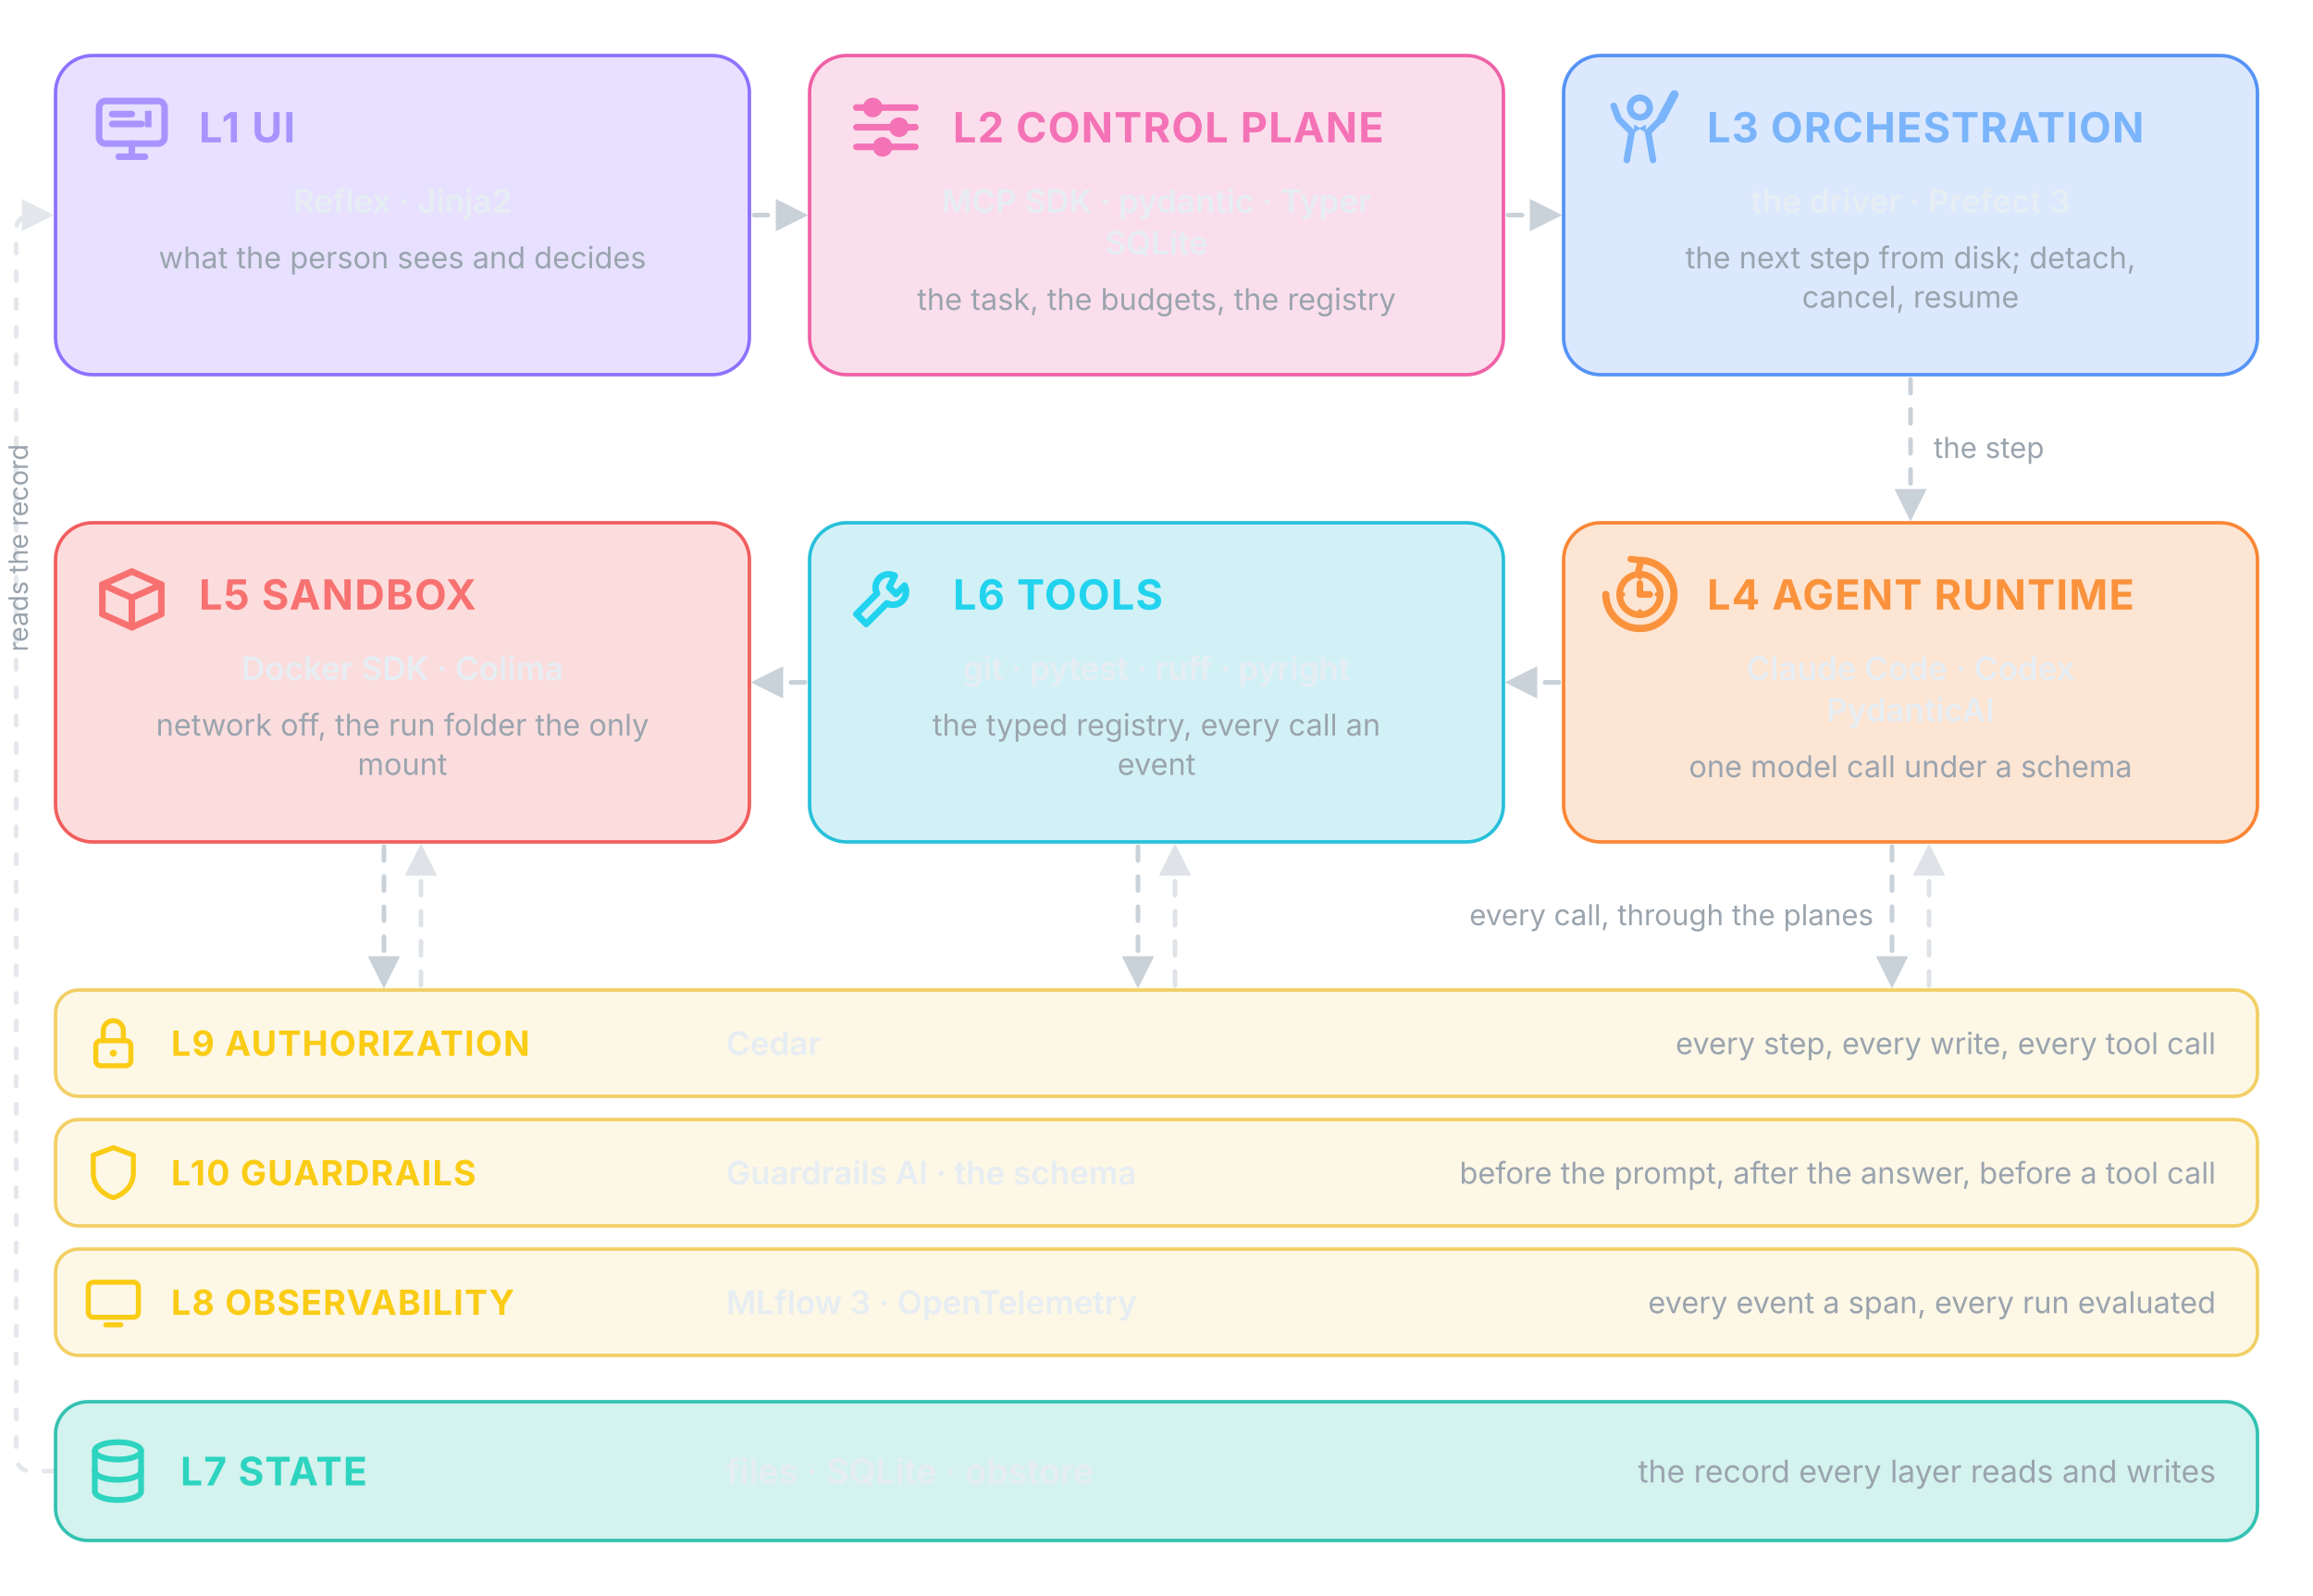
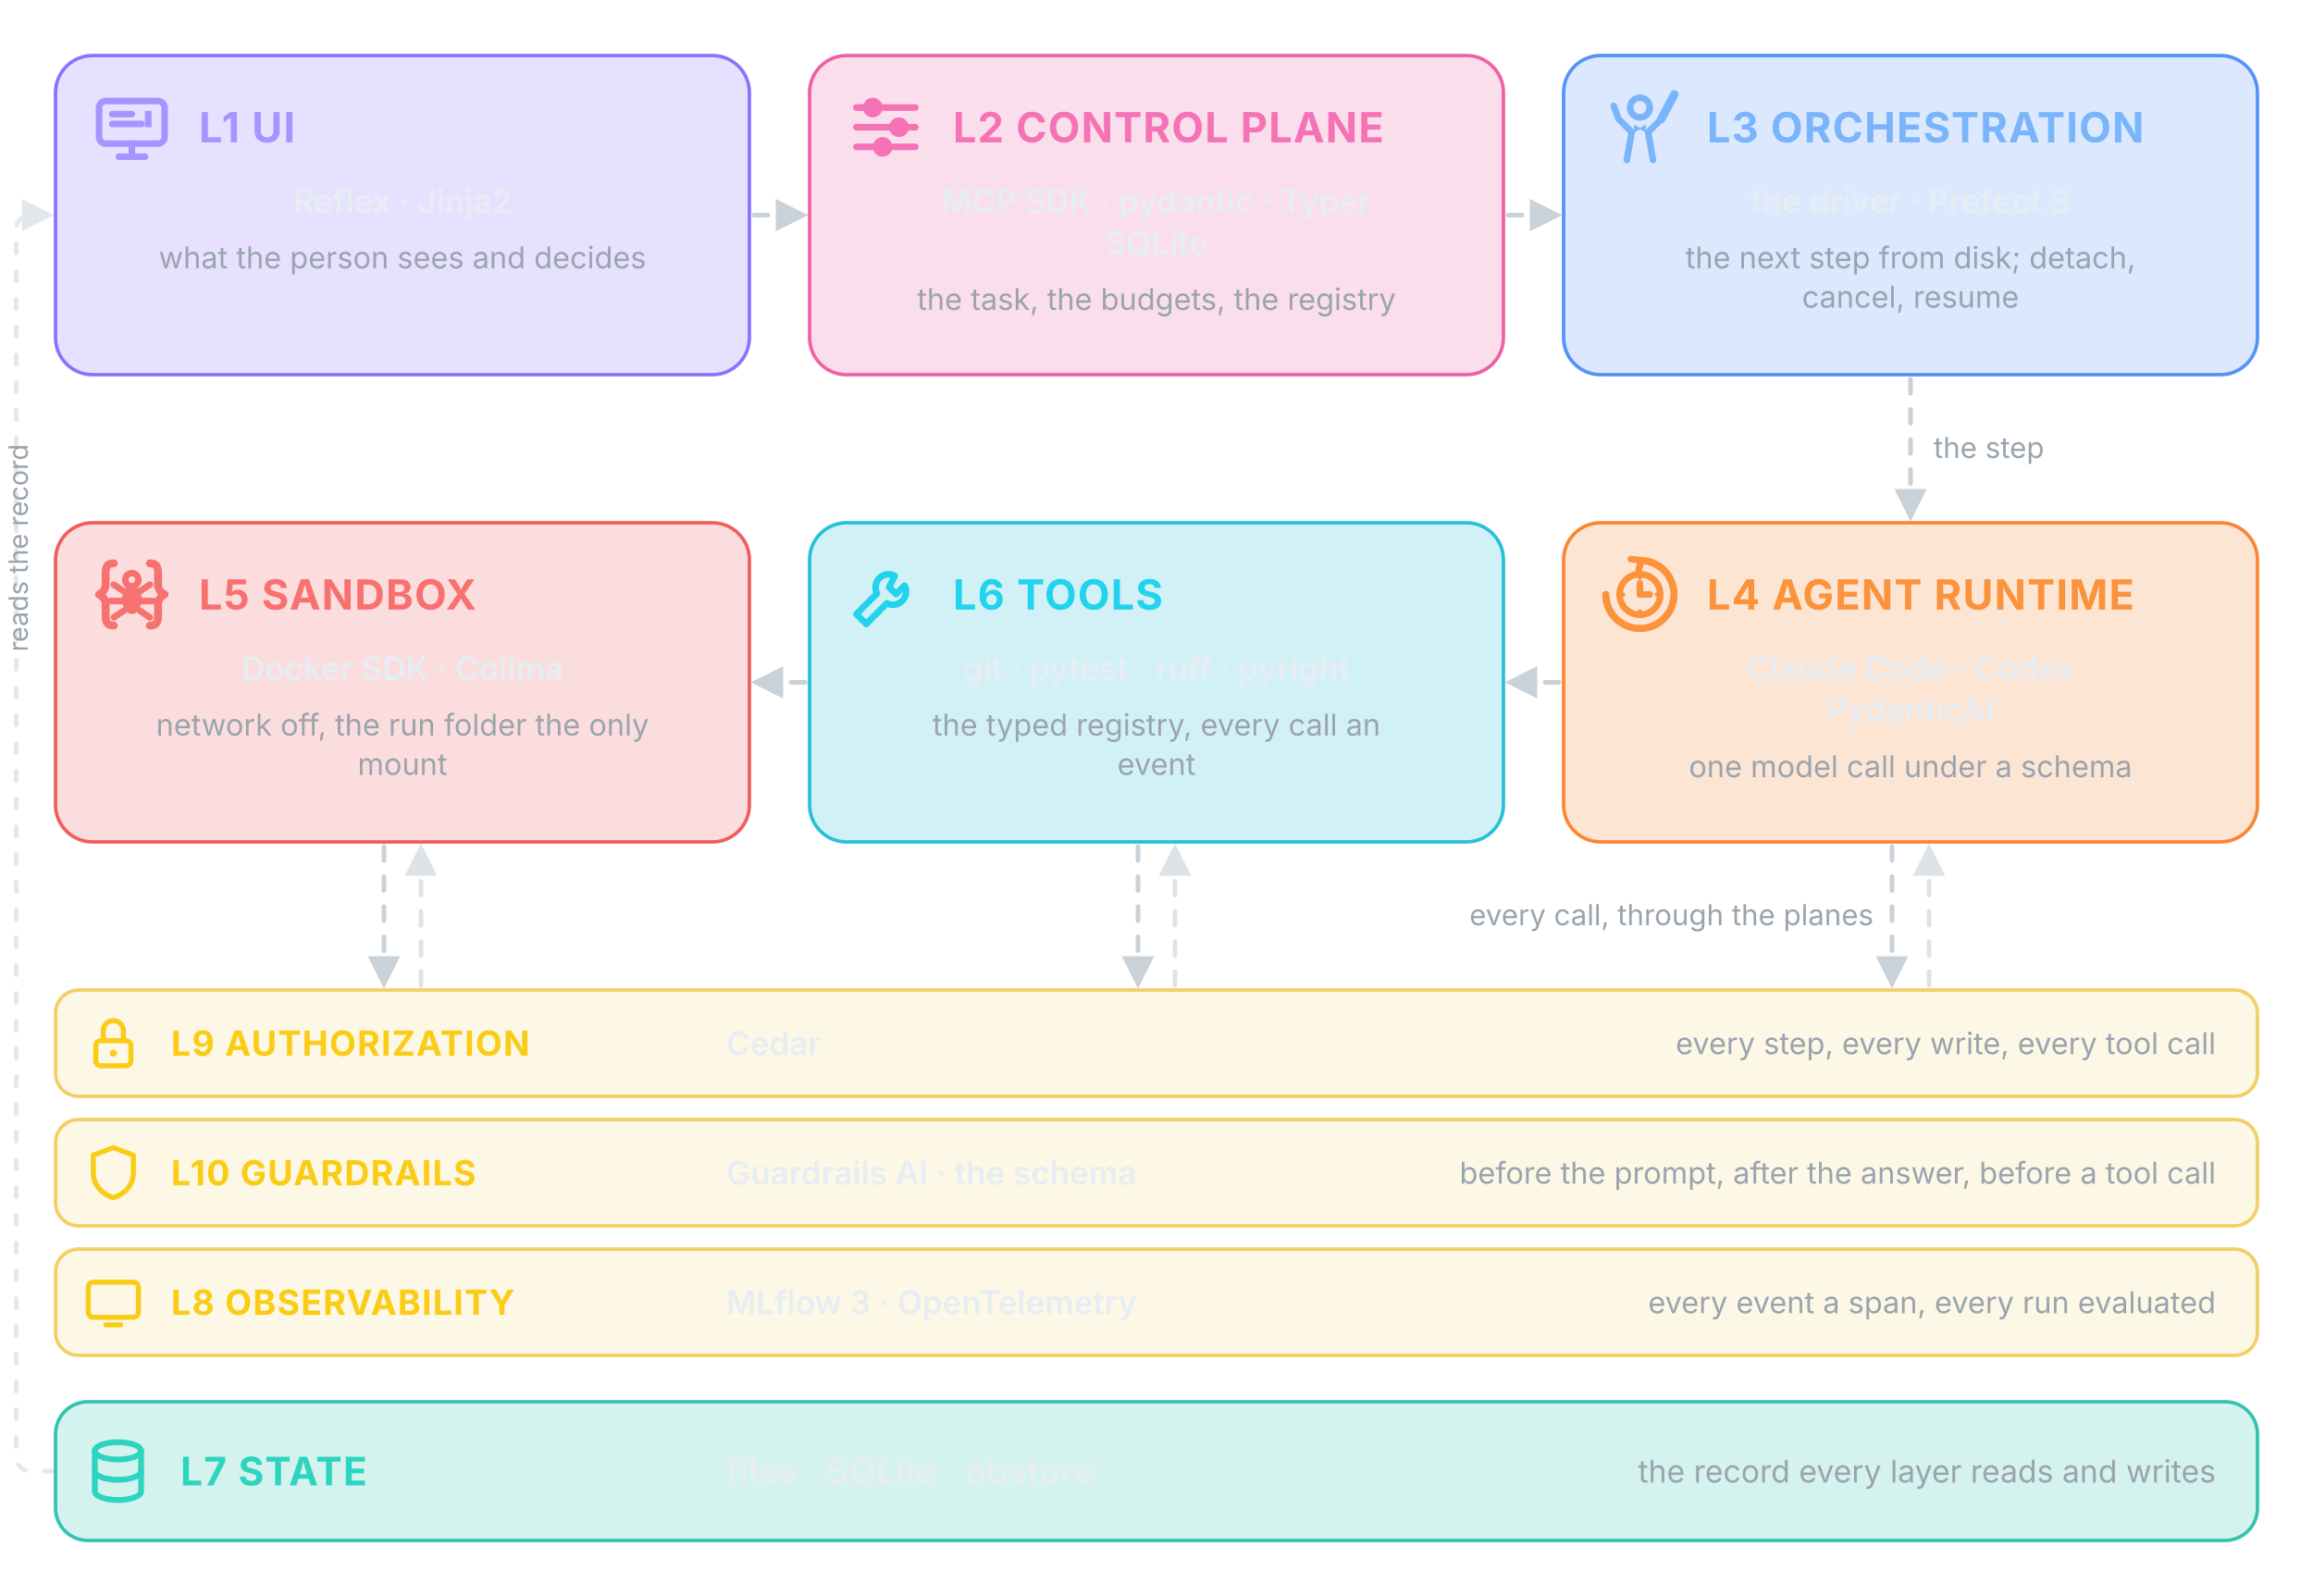
<svg xmlns="http://www.w3.org/2000/svg" viewBox="0 0 1000 690" width="1000" height="690" font-family="Inter, -apple-system, 'Segoe UI', Helvetica, Arial, sans-serif">
  <defs>
    <marker id="ah" viewBox="0 0 10 10" refX="9" refY="5" markerWidth="7" markerHeight="7" orient="auto-start-reverse">
      <path d="M0,0 L10,5 L0,10 z" fill="#c9d1d9" />
    </marker>
  </defs>
  <rect x="24" y="24" width="300" height="138" rx="16" fill="rgba(124,92,255,0.18)" stroke="rgba(124,92,255,0.85)" stroke-width="1.5" />
  <g transform="translate(40,38) scale(1.41667)" fill="none" stroke="#a894ff" stroke-width="2" stroke-linecap="round" stroke-linejoin="round">
    <rect x="2" y="4" width="20" height="13" rx="2" />
    <path d="M8 21h8M12 17v4" />
    <path d="M6 8h6M6 11h9" />
    <rect x="16" y="7" width="2" height="5" fill="#a894ff" stroke="none">
      <animate attributeName="opacity" values="1;0;1" dur="0.8s" repeatCount="indefinite" />
    </rect>
  </g>
  <text x="86" y="55" dominant-baseline="central" font-size="18" font-weight="700" letter-spacing="0.5" fill="#a894ff">L1  UI</text>
  <text x="174" y="92" text-anchor="middle" font-size="14" font-weight="600" fill="#e6edf3">Reflex · Jinja2</text>
  <text x="174" y="116" text-anchor="middle" font-size="13" fill="#9aa4ae">what the person sees and decides</text>
  <rect x="350" y="24" width="300" height="138" rx="16" fill="rgba(236,72,153,0.18)" stroke="rgba(236,72,153,0.85)" stroke-width="1.5" />
  <g transform="translate(366,38) scale(1.41667)" fill="none" stroke="#f472b6" stroke-width="2" stroke-linecap="round" stroke-linejoin="round">
    <path d="M3 6h18M3 12h18M3 18h18" />
    <circle cx="8" cy="6" r="2" fill="#f472b6">
      <animate attributeName="cx" values="8;14;8" dur="2s" repeatCount="indefinite" />
    </circle>
    <circle cx="16" cy="12" r="2" fill="#f472b6">
      <animate attributeName="cx" values="16;9;16" dur="2.5s" repeatCount="indefinite" />
    </circle>
    <circle cx="11" cy="18" r="2" fill="#f472b6">
      <animate attributeName="cx" values="11;17;11" dur="3s" repeatCount="indefinite" />
    </circle>
  </g>
  <text x="412" y="55" dominant-baseline="central" font-size="18" font-weight="700" letter-spacing="0.5" fill="#f472b6">L2  CONTROL PLANE</text>
  <text x="500" y="92" text-anchor="middle" font-size="14" font-weight="600" fill="#e6edf3">MCP SDK · pydantic · Typer</text>
  <text x="500" y="110" text-anchor="middle" font-size="14" font-weight="600" fill="#e6edf3">SQLite</text>
  <text x="500" y="134" text-anchor="middle" font-size="13" fill="#9aa4ae">the task, the budgets, the registry</text>
  <rect x="676" y="24" width="300" height="138" rx="16" fill="rgba(59,130,246,0.18)" stroke="rgba(59,130,246,0.85)" stroke-width="1.5" />
  <g transform="translate(692,38) scale(1.41667)" fill="none" stroke="#7ab4fb" stroke-width="2" stroke-linecap="round" stroke-linejoin="round">
    <circle cx="12" cy="6" r="3" />
    <path d="M10.2 11.2l1.8 1 1.8-1v2.4l-1.8-1-1.8 1z" fill="#7ab4fb" stroke="none" />
    <path d="M9.5 13.5L8 22M14.5 13.5L16 22" />
    <g>
      <path d="M9 13L5.5 9.5 4 5.5" />
      <animateTransform attributeName="transform" type="rotate" values="0 9 13;9 9 13;0 9 13;-7 9 13;0 9 13" dur="1.2s" repeatCount="indefinite" />
    </g>
    <g>
      <path d="M15 13l3.5-3.5" />
      <path d="M18.5 9.5L22.5 2" stroke-width="2.6" />
      <animateTransform attributeName="transform" type="rotate" values="0 15 13;-28 15 13;0 15 13;18 15 13;0 15 13" dur="1.2s" repeatCount="indefinite" />
    </g>
  </g>
  <text x="738" y="55" dominant-baseline="central" font-size="18" font-weight="700" letter-spacing="0.5" fill="#7ab4fb">L3  ORCHESTRATION</text>
  <text x="826" y="92" text-anchor="middle" font-size="14" font-weight="600" fill="#e6edf3">the driver · Prefect 3</text>
  <text x="826" y="116" text-anchor="middle" font-size="13" fill="#9aa4ae">the next step from disk; detach,</text>
  <text x="826" y="133" text-anchor="middle" font-size="13" fill="#9aa4ae">cancel, resume</text>
  <rect x="676" y="226" width="300" height="138" rx="16" fill="rgba(249,115,22,0.18)" stroke="rgba(249,115,22,0.85)" stroke-width="1.5" />
  <g transform="translate(692,240) scale(1.41667)" fill="none" stroke="#fb923c" stroke-width="2" stroke-linecap="round" stroke-linejoin="round">
    <circle cx="12" cy="12" r="6.2" />
    <circle cx="12" cy="6.8" r="0.7" fill="#fb923c" stroke="none" />
    <circle cx="17.2" cy="12" r="0.7" fill="#fb923c" stroke="none" />
    <circle cx="12" cy="17.2" r="0.7" fill="#fb923c" stroke="none" />
    <circle cx="6.8" cy="12" r="0.7" fill="#fb923c" stroke="none" />
    <path d="M12 12V8.6" />
    <g>
      <path d="M12 12h3" />
      <animateTransform attributeName="transform" type="rotate" from="0 12 12" to="360 12 12" dur="4s" repeatCount="indefinite" />
    </g>
    <g>
      <path d="M12 1.6A10.4 10.4 0 1 1 1.6 12" stroke-width="2.2" />
      <path d="M9.2 1.2L12.4 1.6 11.6 4.6" />
      <animateTransform attributeName="transform" type="rotate" from="0 12 12" to="360 12 12" dur="3s" repeatCount="indefinite" />
    </g>
  </g>
  <text x="738" y="257" dominant-baseline="central" font-size="18" font-weight="700" letter-spacing="0.5" fill="#fb923c">L4  AGENT RUNTIME</text>
  <text x="826" y="294" text-anchor="middle" font-size="14" font-weight="600" fill="#e6edf3">Claude Code · Codex</text>
  <text x="826" y="312" text-anchor="middle" font-size="14" font-weight="600" fill="#e6edf3">PydanticAI</text>
  <text x="826" y="336" text-anchor="middle" font-size="13" fill="#9aa4ae">one model call under a schema</text>
  <rect x="350" y="226" width="300" height="138" rx="16" fill="rgba(6,182,212,0.18)" stroke="rgba(6,182,212,0.85)" stroke-width="1.5" />
  <g transform="translate(366,240) scale(1.41667)" fill="none" stroke="#22d3ee" stroke-width="2" stroke-linecap="round" stroke-linejoin="round">
    <g>
      <path d="M14.7 6.3a4 4 0 0 0-5.4 5.4L3 18l3 3 6.3-6.3a4 4 0 0 0 5.4-5.4l-2.6 2.6-2.1-2.1z" />
      <animateTransform attributeName="transform" type="rotate" values="0 12 12;-14 12 12;0 12 12" dur="1.3s" repeatCount="indefinite" />
    </g>
  </g>
  <text x="412" y="257" dominant-baseline="central" font-size="18" font-weight="700" letter-spacing="0.5" fill="#22d3ee">L6  TOOLS</text>
  <text x="500" y="294" text-anchor="middle" font-size="14" font-weight="600" fill="#e6edf3">git · pytest · ruff · pyright</text>
  <text x="500" y="318" text-anchor="middle" font-size="13" fill="#9aa4ae">the typed registry, every call an</text>
  <text x="500" y="335" text-anchor="middle" font-size="13" fill="#9aa4ae">event</text>
  <rect x="24" y="226" width="300" height="138" rx="16" fill="rgba(239,68,68,0.18)" stroke="rgba(239,68,68,0.85)" stroke-width="1.5" />
  <g transform="translate(40,240) scale(1.41667)" fill="none" stroke="#f87171" stroke-width="2" stroke-linecap="round" stroke-linejoin="round">
-     <path d="M3 9v9l9 4 9-4V9" />
-     <path d="M12 22V13" />
    <g>
-       <path d="M3 9l9-4 9 4-9 4z" />
-       <animateTransform attributeName="transform" type="translate" values="0 0;0 -1.5;0 0" dur="1.5s" repeatCount="indefinite" />
+       <ellipse cx="12" cy="13.5" rx="3" ry="4.5" fill="#f87171" stroke="none" />
+       <circle cx="12" cy="7.5" r="2" />
+       <path d="M9.5 11L6.5 9M9 14H5.5M9.5 17l-3 2M14.5 11l3-2M15 14h3.5M14.5 17l3 2" />
+       <animateTransform attributeName="transform" type="translate" values="0 0;4 -0.5;0.5 0;0 0;-4 0.5;-0.5 0;0 0" keyTimes="0;0.18;0.28;0.5;0.68;0.78;1" dur="2.4s" repeatCount="indefinite" />
+     </g>
+     <g>
+       <path d="M6.5 2.5c-2 0-2.5 1-2.5 3v3.5c0 1.5-1 2.5-2 3 1 .5 2 1.5 2 3v3.5c0 2 .5 3 2.5 3" stroke-width="2.4" />
+       <animateTransform attributeName="transform" type="translate" values="0 0;0 0;0 0;0 0;2.6 0;0 0;0 0" keyTimes="0;0.18;0.28;0.5;0.68;0.78;1" dur="2.4s" repeatCount="indefinite" />
+     </g>
+     <g>
+       <path d="M17.5 2.5c2 0 2.5 1 2.5 3v3.5c0 1.5 1 2.5 2 3-1 .5-2 1.5-2 3v3.5c0 2-.5 3-2.5 3" stroke-width="2.4" />
+       <animateTransform attributeName="transform" type="translate" values="0 0;-2.6 0;0 0;0 0;0 0;0 0;0 0" keyTimes="0;0.18;0.28;0.5;0.68;0.78;1" dur="2.4s" repeatCount="indefinite" />
    </g>
  </g>
  <text x="86" y="257" dominant-baseline="central" font-size="18" font-weight="700" letter-spacing="0.5" fill="#f87171">L5  SANDBOX</text>
  <text x="174" y="294" text-anchor="middle" font-size="14" font-weight="600" fill="#e6edf3">Docker SDK · Colima</text>
  <text x="174" y="318" text-anchor="middle" font-size="13" fill="#9aa4ae">network off, the run folder the only</text>
  <text x="174" y="335" text-anchor="middle" font-size="13" fill="#9aa4ae">mount</text>
  <line x1="326" y1="93" x2="348" y2="93" stroke="#c9d1d9" stroke-width="2" stroke-linecap="round" stroke-dasharray="6 7" opacity="1" marker-end="url(#ah)">
    <animate attributeName="stroke-dashoffset" from="26" to="0" dur="0.8s" repeatCount="indefinite" />
  </line>
  <line x1="652" y1="93" x2="674" y2="93" stroke="#c9d1d9" stroke-width="2" stroke-linecap="round" stroke-dasharray="6 7" opacity="1" marker-end="url(#ah)">
    <animate attributeName="stroke-dashoffset" from="26" to="0" dur="0.8s" repeatCount="indefinite" />
  </line>
  <line x1="826" y1="164" x2="826" y2="224" stroke="#c9d1d9" stroke-width="2" stroke-linecap="round" stroke-dasharray="6 7" opacity="1" marker-end="url(#ah)">
    <animate attributeName="stroke-dashoffset" from="26" to="0" dur="0.8s" repeatCount="indefinite" />
  </line>
  <text x="836" y="198" text-anchor="start" font-size="12.5" fill="#9aa4ae">the step</text>
  <line x1="674" y1="295" x2="652" y2="295" stroke="#c9d1d9" stroke-width="2" stroke-linecap="round" stroke-dasharray="6 7" opacity="1" marker-end="url(#ah)">
    <animate attributeName="stroke-dashoffset" from="26" to="0" dur="0.8s" repeatCount="indefinite" />
  </line>
  <line x1="348" y1="295" x2="326" y2="295" stroke="#c9d1d9" stroke-width="2" stroke-linecap="round" stroke-dasharray="6 7" opacity="1" marker-end="url(#ah)">
    <animate attributeName="stroke-dashoffset" from="26" to="0" dur="0.8s" repeatCount="indefinite" />
  </line>
  <line x1="818" y1="366" x2="818" y2="426" stroke="#c9d1d9" stroke-width="2" stroke-linecap="round" stroke-dasharray="6 7" opacity="1" marker-end="url(#ah)">
    <animate attributeName="stroke-dashoffset" from="26" to="0" dur="0.6s" repeatCount="indefinite" />
  </line>
  <text x="810" y="400" text-anchor="end" font-size="12.5" fill="#9aa4ae">every call, through the planes</text>
  <line x1="834" y1="426" x2="834" y2="366" stroke="#c9d1d9" stroke-width="2" stroke-linecap="round" stroke-dasharray="6 7" opacity="0.6" marker-end="url(#ah)">
    <animate attributeName="stroke-dashoffset" from="26" to="0" dur="0.6s" repeatCount="indefinite" />
  </line>
  <line x1="492" y1="366" x2="492" y2="426" stroke="#c9d1d9" stroke-width="2" stroke-linecap="round" stroke-dasharray="6 7" opacity="1" marker-end="url(#ah)">
    <animate attributeName="stroke-dashoffset" from="26" to="0" dur="0.6s" repeatCount="indefinite" />
  </line>
  <line x1="508" y1="426" x2="508" y2="366" stroke="#c9d1d9" stroke-width="2" stroke-linecap="round" stroke-dasharray="6 7" opacity="0.6" marker-end="url(#ah)">
    <animate attributeName="stroke-dashoffset" from="26" to="0" dur="0.6s" repeatCount="indefinite" />
  </line>
  <line x1="166" y1="366" x2="166" y2="426" stroke="#c9d1d9" stroke-width="2" stroke-linecap="round" stroke-dasharray="6 7" opacity="1" marker-end="url(#ah)">
    <animate attributeName="stroke-dashoffset" from="26" to="0" dur="0.6s" repeatCount="indefinite" />
  </line>
  <line x1="182" y1="426" x2="182" y2="366" stroke="#c9d1d9" stroke-width="2" stroke-linecap="round" stroke-dasharray="6 7" opacity="0.6" marker-end="url(#ah)">
    <animate attributeName="stroke-dashoffset" from="26" to="0" dur="0.6s" repeatCount="indefinite" />
  </line>
  <path d="M23,636 H13 A6,6 0 0 1 7,630 V99 A6,6 0 0 1 13,93 H22" fill="none" stroke="#c9d1d9" stroke-width="2" stroke-linecap="round" stroke-dasharray="4 8" opacity="0.5" marker-end="url(#ah)">
    <animate attributeName="stroke-dashoffset" from="24" to="0" dur="1.2s" repeatCount="indefinite" />
  </path>
  <text x="12" y="192" font-size="11.5" fill="#9aa4ae" transform="rotate(-90 12,192)" text-anchor="end">reads the record</text>
  <rect x="24" y="428" width="952" height="46" rx="10" fill="rgba(234,179,8,0.1)" stroke="rgba(234,179,8,0.6)" stroke-width="1.5">
    <animate attributeName="fill" values="rgba(234,179,8,0.1);rgba(234,179,8,0.2);rgba(234,179,8,0.1)" dur="3s" repeatCount="indefinite" />
  </rect>
  <g transform="translate(36,438) scale(1.08333)" fill="none" stroke="#facc15" stroke-width="2" stroke-linecap="round" stroke-linejoin="round">
    <g>
      <rect x="5" y="11" width="14" height="10" rx="2" />
      <path d="M8 11V7a4 4 0 0 1 8 0v4" />
      <circle cx="12" cy="16" r="1.4" fill="#facc15" stroke="none" />
      <animateTransform attributeName="transform" type="rotate" values="0 12 16;-7 12 16;0 12 16;7 12 16;0 12 16" dur="1.8s" repeatCount="indefinite" />
    </g>
  </g>
  <text x="74" y="451" dominant-baseline="central" font-size="15" font-weight="700" letter-spacing="0.5" fill="#facc15">L9  AUTHORIZATION</text>
  <text x="314" y="451" dominant-baseline="central" font-size="14" font-weight="600" fill="#e6edf3">Cedar</text>
  <text x="958" y="451" dominant-baseline="central" text-anchor="end" font-size="13" fill="#9aa4ae">every step, every write, every tool call</text>
  <rect x="24" y="484" width="952" height="46" rx="10" fill="rgba(234,179,8,0.1)" stroke="rgba(234,179,8,0.6)" stroke-width="1.5">
    <animate attributeName="fill" values="rgba(234,179,8,0.1);rgba(234,179,8,0.2);rgba(234,179,8,0.1)" dur="3s" repeatCount="indefinite" />
  </rect>
  <g transform="translate(36,494) scale(1.08333)" fill="none" stroke="#facc15" stroke-width="2" stroke-linecap="round" stroke-linejoin="round">
    <path d="M12 2l8 3v7c0 5-3.5 8.5-8 10-4.5-1.5-8-5-8-10V5z" />
    <path d="M8.5 12.5l2.3 2.3L15.5 10" stroke-dasharray="12" stroke-dashoffset="12">
      <animate attributeName="stroke-dashoffset" values="12;0;0;12" keyTimes="0;0.4;0.8;1" dur="1.5s" repeatCount="indefinite" />
    </path>
  </g>
  <text x="74" y="507" dominant-baseline="central" font-size="15" font-weight="700" letter-spacing="0.5" fill="#facc15">L10  GUARDRAILS</text>
  <text x="314" y="507" dominant-baseline="central" font-size="14" font-weight="600" fill="#e6edf3">Guardrails AI · the schema</text>
  <text x="958" y="507" dominant-baseline="central" text-anchor="end" font-size="13" fill="#9aa4ae">before the prompt, after the answer, before a tool call</text>
  <rect x="24" y="540" width="952" height="46" rx="10" fill="rgba(234,179,8,0.1)" stroke="rgba(234,179,8,0.6)" stroke-width="1.5">
    <animate attributeName="fill" values="rgba(234,179,8,0.1);rgba(234,179,8,0.2);rgba(234,179,8,0.1)" dur="3s" repeatCount="indefinite" />
  </rect>
  <g transform="translate(36,550) scale(1.08333)" fill="none" stroke="#facc15" stroke-width="2" stroke-linecap="round" stroke-linejoin="round">
    <rect x="2" y="4" width="20" height="14" rx="2" />
    <path d="M4 12h3l2-5 3 10 2-6 2 3h4" stroke-dasharray="40" stroke-dashoffset="40">
      <animate attributeName="stroke-dashoffset" values="40;0" dur="1.2s" repeatCount="indefinite" />
    </path>
    <path d="M9 21h6" />
  </g>
  <text x="74" y="563" dominant-baseline="central" font-size="15" font-weight="700" letter-spacing="0.5" fill="#facc15">L8  OBSERVABILITY</text>
  <text x="314" y="563" dominant-baseline="central" font-size="14" font-weight="600" fill="#e6edf3">MLflow 3 · OpenTelemetry</text>
  <text x="958" y="563" dominant-baseline="central" text-anchor="end" font-size="13" fill="#9aa4ae">every event a span, every run evaluated</text>
  <rect x="24" y="606" width="952" height="60" rx="14" fill="rgba(20,184,166,0.18)" stroke="rgba(20,184,166,0.85)" stroke-width="1.5" />
  <g transform="translate(36,621) scale(1.25)" fill="none" stroke="#2dd4bf" stroke-width="2" stroke-linecap="round" stroke-linejoin="round">
    <ellipse cx="12" cy="5" rx="8" ry="3" />
    <path d="M4 5v14c0 1.7 3.6 3 8 3s8-1.3 8-3V5" />
    <path d="M4 12c0 1.7 3.6 3 8 3s8-1.3 8-3">
      <animate attributeName="opacity" values="1;0.3;1" dur="1.5s" repeatCount="indefinite" />
    </path>
  </g>
  <text x="78" y="636" dominant-baseline="central" font-size="17" font-weight="700" letter-spacing="0.5" fill="#2dd4bf">L7  STATE</text>
  <text x="314" y="636" dominant-baseline="central" font-size="15" font-weight="600" fill="#e6edf3">files · SQLite · obstore</text>
  <text x="958" y="636" dominant-baseline="central" text-anchor="end" font-size="13.5" fill="#9aa4ae">the record every layer reads and writes</text>
</svg>
